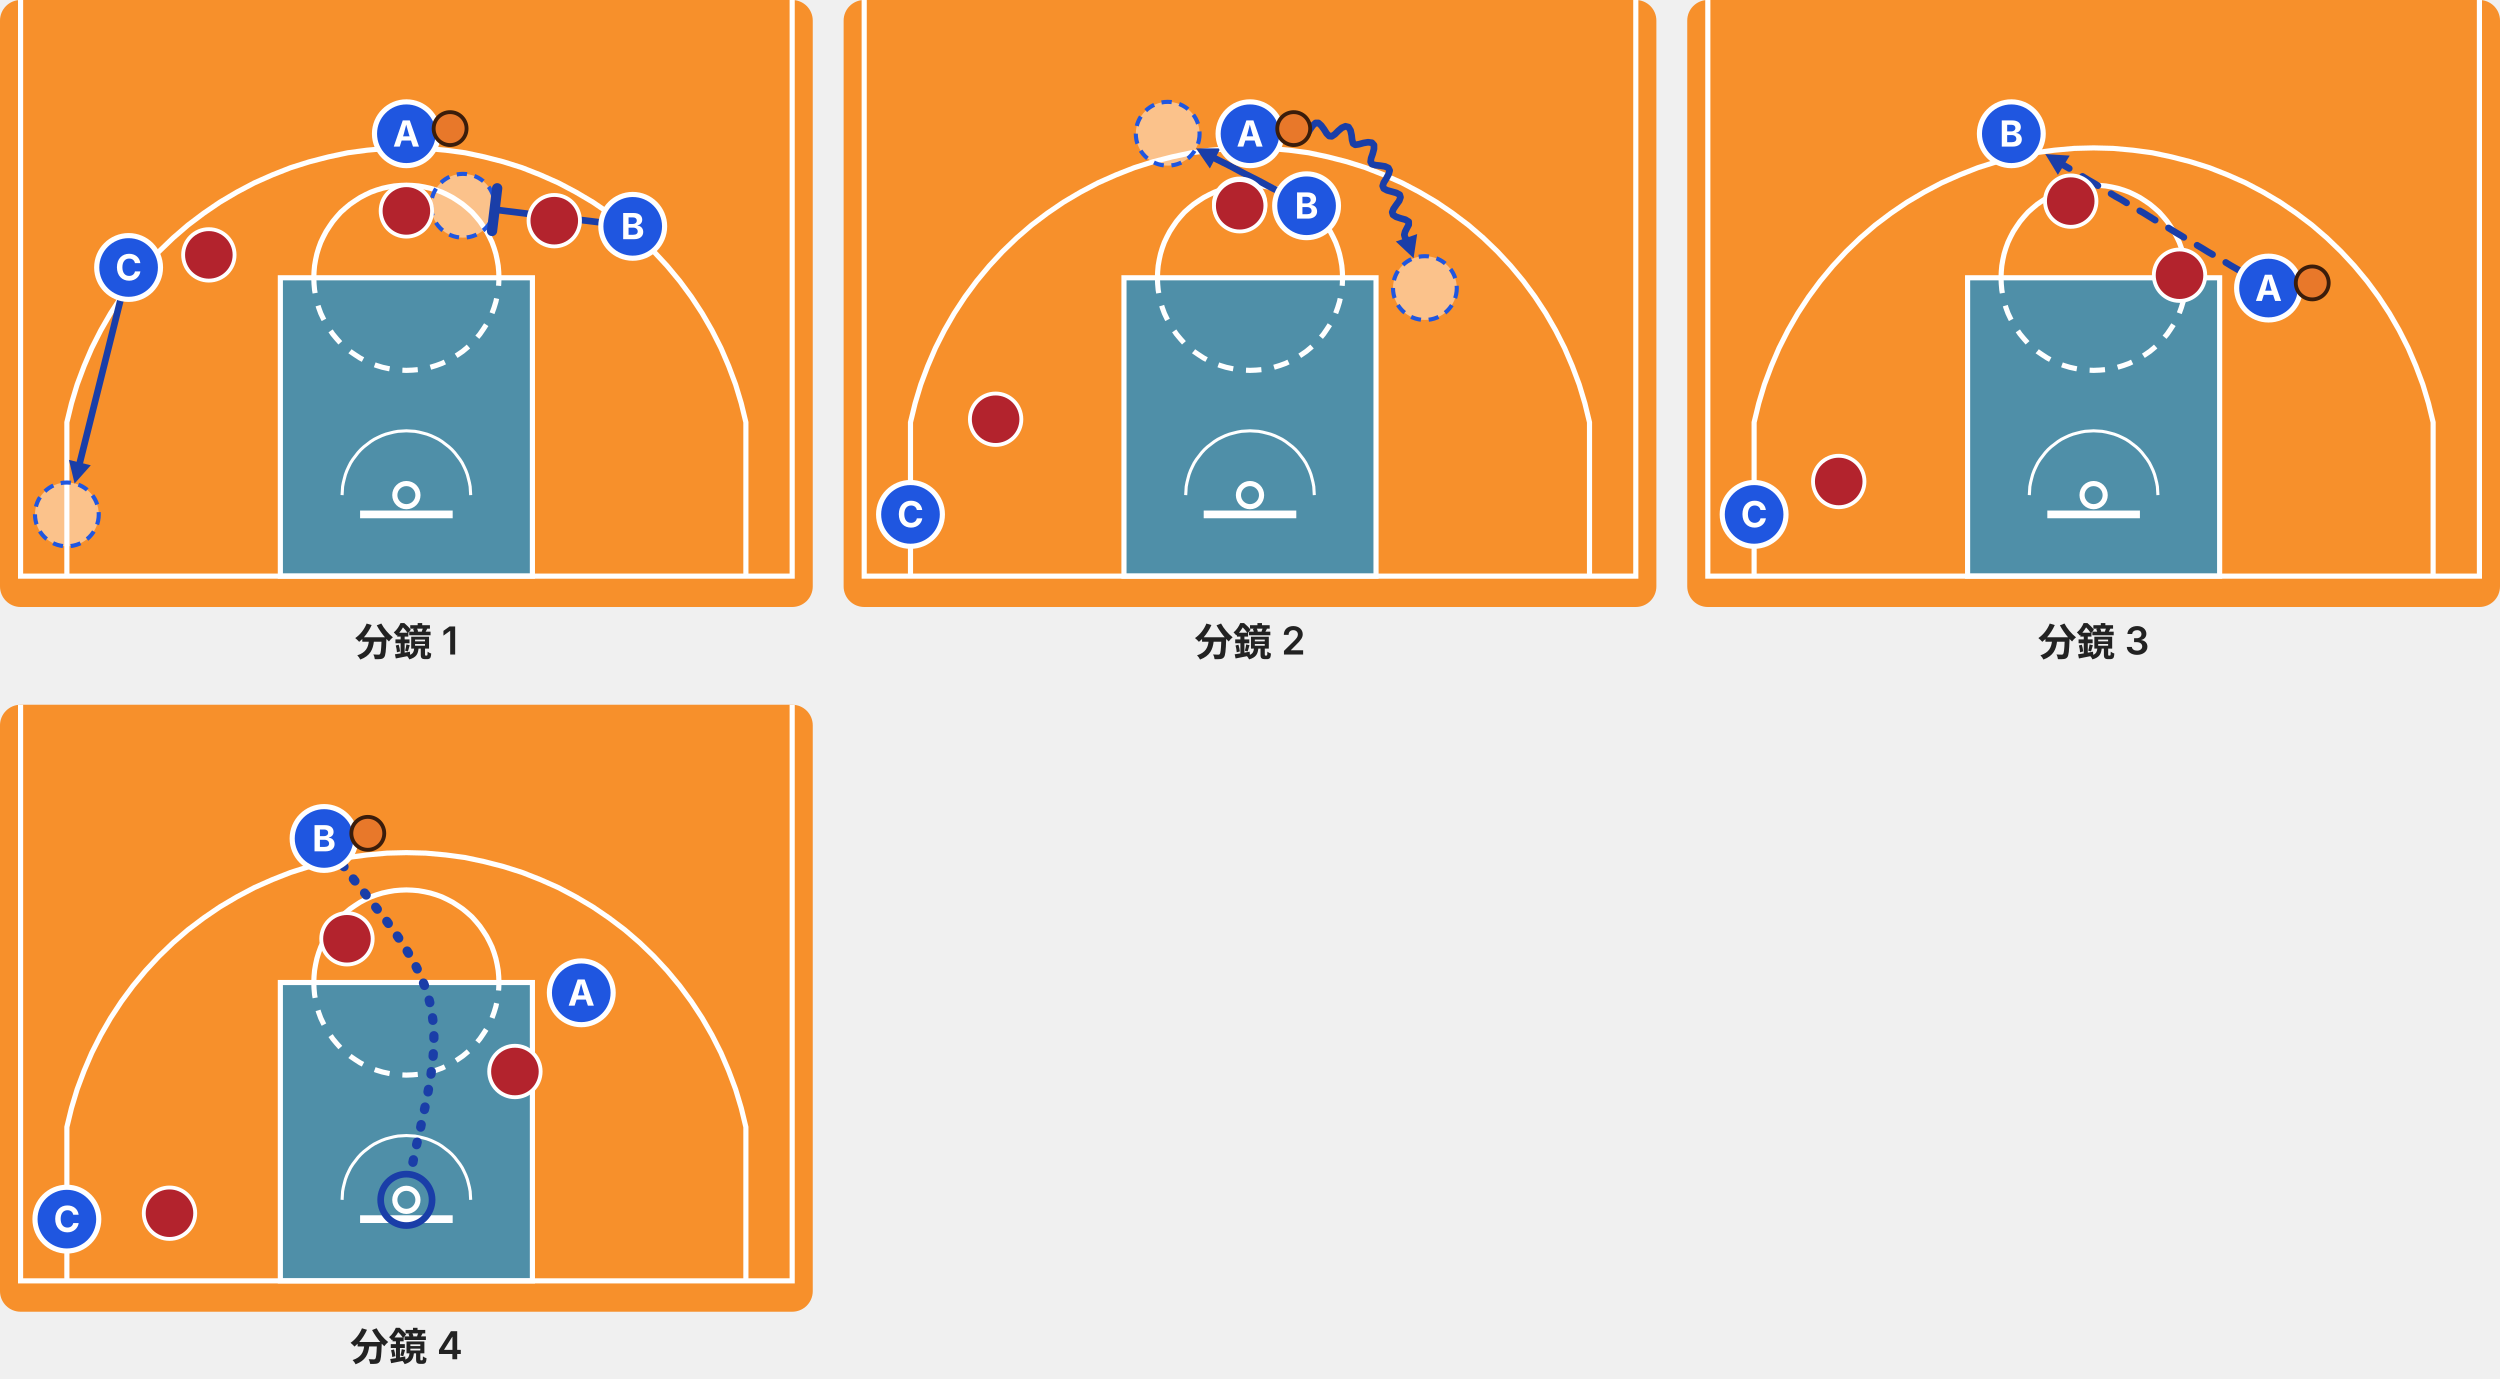
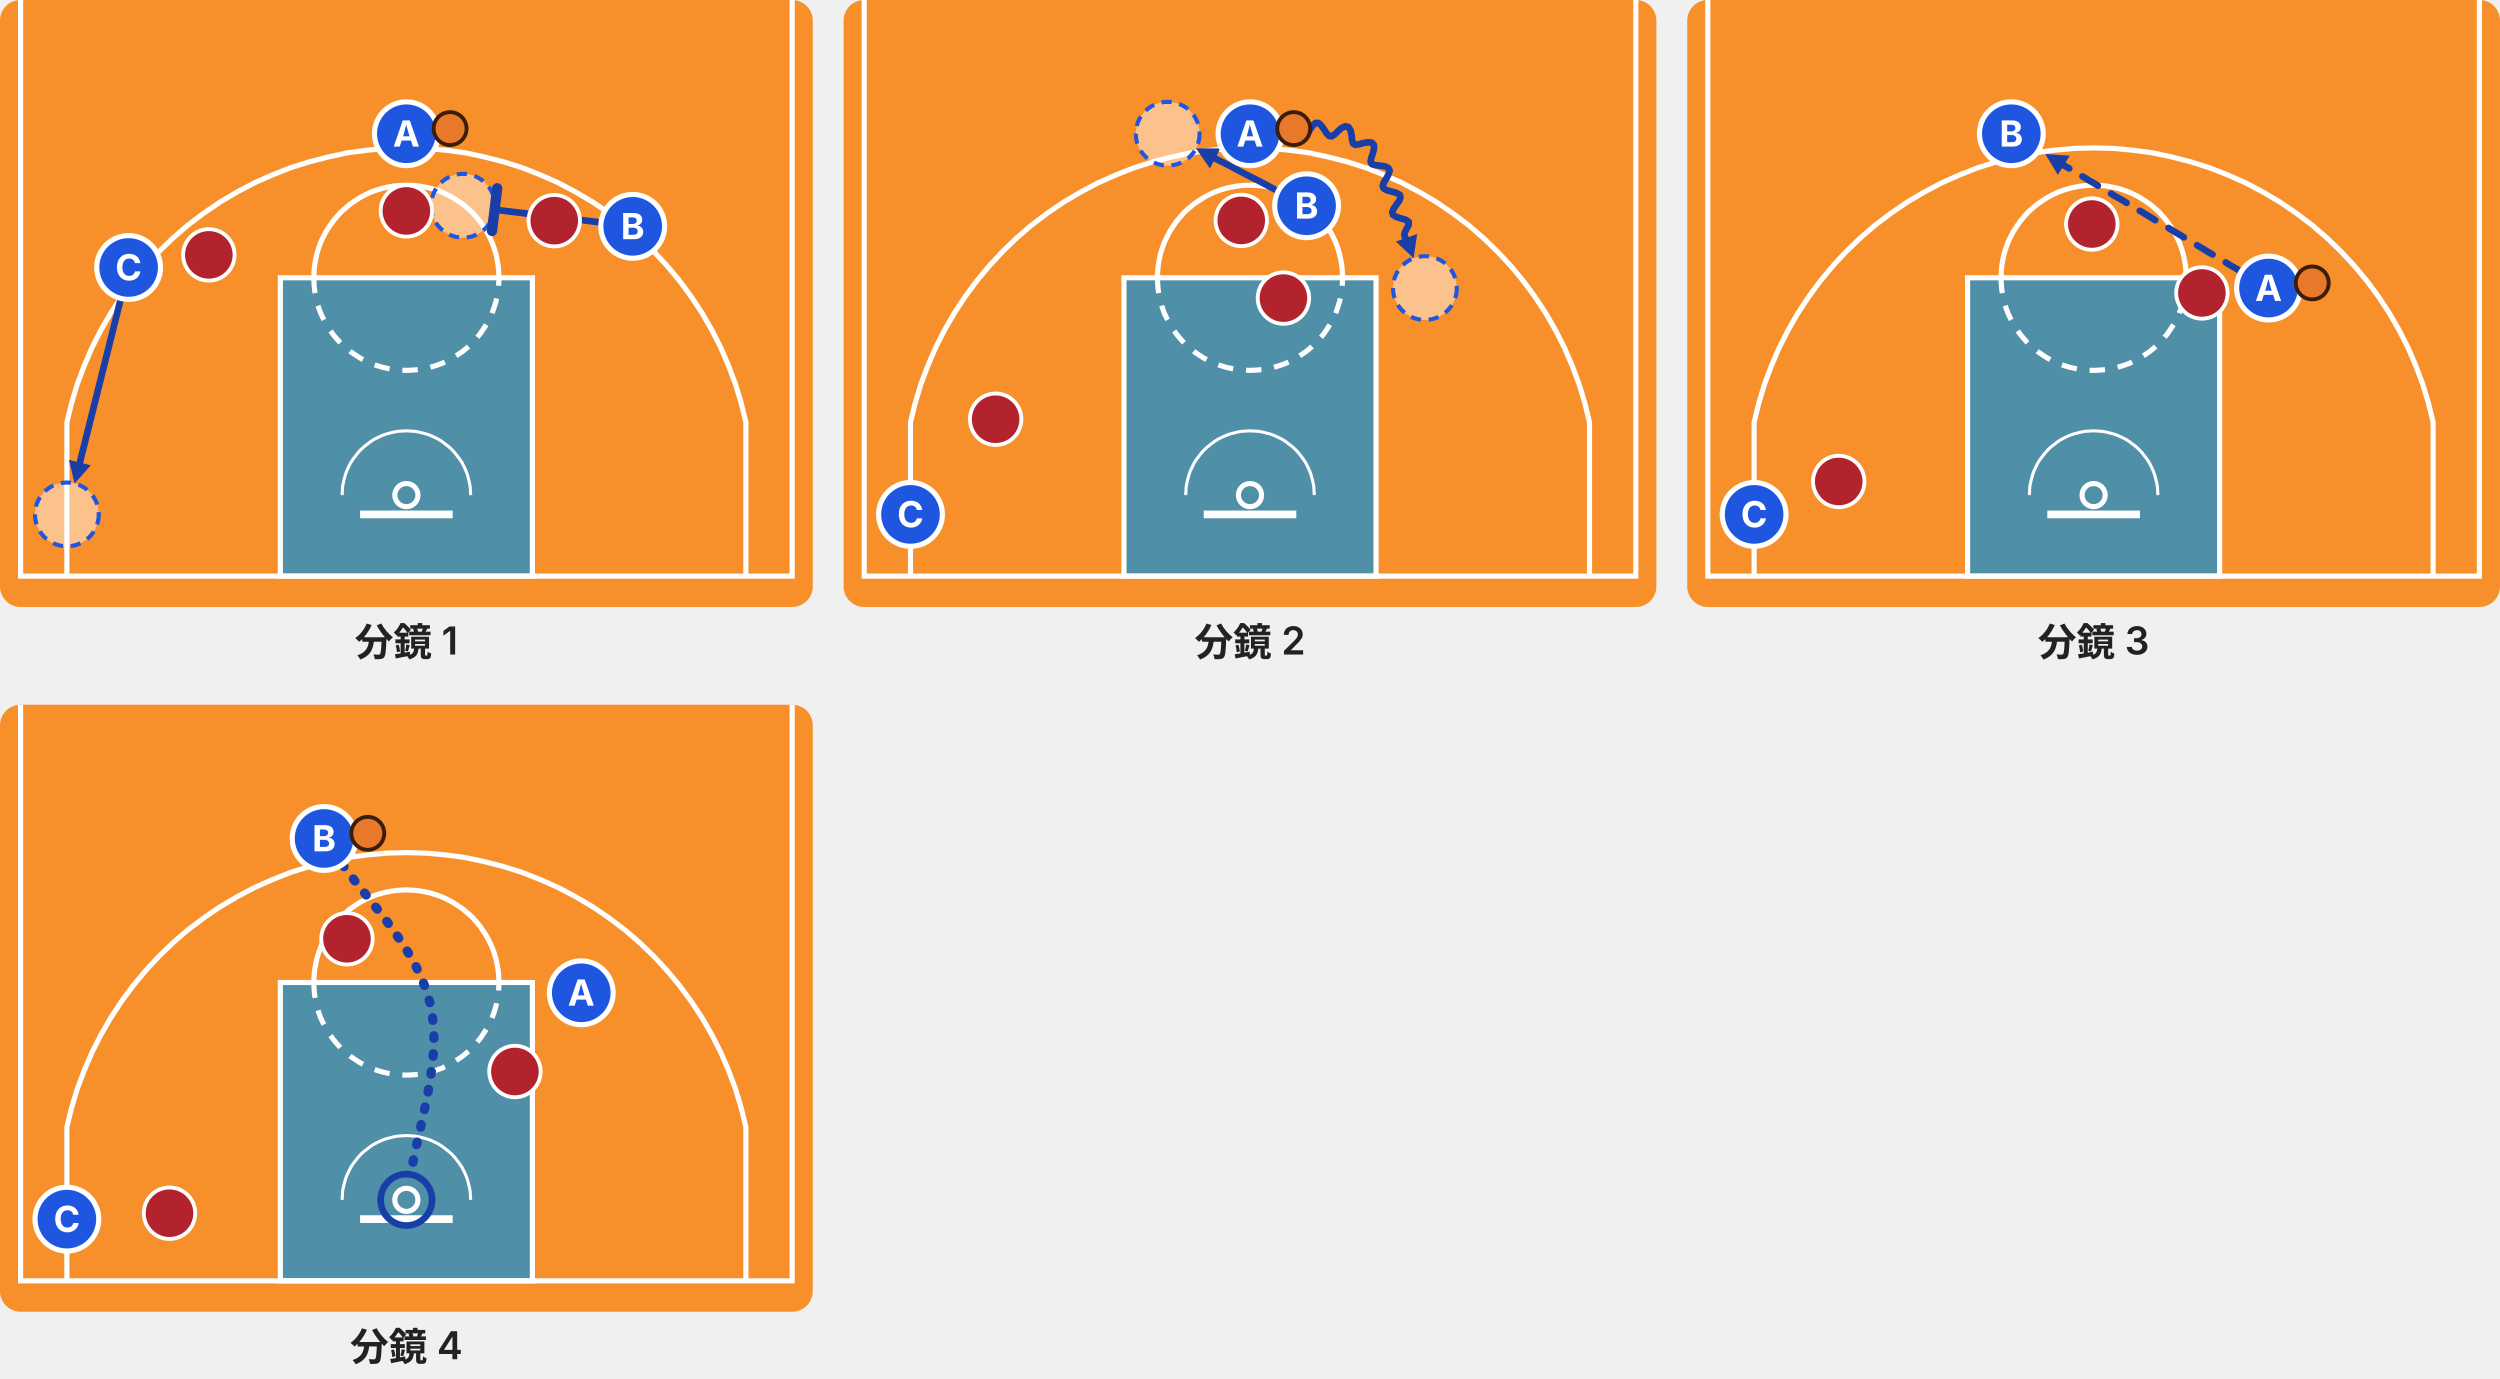
<svg xmlns="http://www.w3.org/2000/svg" viewBox="0 0 972.0 536.0" width="972.0" height="536.0" font-family="-apple-system, 'PingFang TC', 'Noto Sans TC', sans-serif">
  <g transform="translate(0,0)">
    <rect width="316.0" height="236.0" rx="8" fill="#f7902b" />
    <rect x="109.0" y="108.0" width="98.0" height="116.0" fill="#4f8fa8" stroke="#ffffff" stroke-width="2" />
    <polyline points="8.0,0.0 8.0,224.0 308.0,224.0 308.0,0.0" fill="none" stroke="#ffffff" stroke-width="2" />
    <polyline points="194.0,108.0 193.9,105.6 193.7,103.3 193.3,101.0 192.8,98.7 192.1,96.4 191.3,94.2 190.3,92.1 189.2,90.0 187.9,88.0 186.6,86.1 185.1,84.3 183.5,82.5 181.7,80.9 179.9,79.4 178.0,78.1 176.0,76.8 173.9,75.7 171.8,74.7 169.6,73.9 167.3,73.2 165.0,72.7 162.7,72.3 160.4,72.1 158.0,72.0 155.6,72.1 153.3,72.3 151.0,72.7 148.7,73.2 146.4,73.9 144.2,74.7 142.1,75.7 140.0,76.8 138.0,78.1 136.1,79.4 134.3,80.9 132.5,82.5 130.9,84.3 129.4,86.1 128.1,88.0 126.8,90.0 125.7,92.1 124.7,94.2 123.9,96.4 123.2,98.7 122.7,101.0 122.3,103.3 122.1,105.6 122.0,108.0" fill="none" stroke="#ffffff" stroke-width="2" />
    <polyline points="122.0,108.0 122.1,110.4 122.3,112.7 122.7,115.0 123.2,117.3 123.9,119.6 124.7,121.8 125.7,123.9 126.8,126.0 128.1,128.0 129.4,129.9 130.9,131.7 132.5,133.5 134.3,135.1 136.1,136.6 138.0,137.9 140.0,139.2 142.1,140.3 144.2,141.3 146.4,142.1 148.7,142.8 151.0,143.3 153.3,143.7 155.6,143.9 158.0,144.0 160.4,143.9 162.7,143.7 165.0,143.3 167.3,142.8 169.6,142.1 171.8,141.3 173.9,140.3 176.0,139.2 178.0,137.9 179.9,136.6 181.7,135.1 183.5,133.5 185.1,131.7 186.6,129.9 187.9,128.0 189.2,126.0 190.3,123.9 191.3,121.8 192.1,119.6 192.8,117.3 193.3,115.0 193.7,112.7 193.9,110.4 194.0,108.0" fill="none" stroke="#ffffff" stroke-width="2" stroke-dasharray="6 5" />
    <polyline points="290.0,224.0 290.0,164.2 288.2,156.8 286.0,149.5 283.3,142.3 280.3,135.3 276.8,128.4 273.0,121.8 268.8,115.4 264.3,109.3 259.4,103.4 254.2,97.8 248.7,92.5 242.9,87.5 236.8,82.9 230.5,78.6 223.9,74.7 217.1,71.1 210.1,68.0 203.0,65.2 195.7,62.9 188.3,61.0 180.8,59.4 173.3,58.4 165.6,57.7 158.0,57.5 150.4,57.7 142.7,58.4 135.2,59.4 127.7,61.0 120.3,62.9 113.0,65.2 105.9,68.0 98.9,71.1 92.1,74.7 85.5,78.6 79.2,82.9 73.1,87.5 67.3,92.5 61.8,97.8 56.6,103.4 51.7,109.3 47.2,115.4 43.0,121.8 39.2,128.4 35.7,135.3 32.7,142.3 30.0,149.5 27.8,156.8 26.0,164.2 26.0,224.0" fill="none" stroke="#ffffff" stroke-width="2" />
    <polyline points="183.0,192.5 182.9,190.9 182.8,189.2 182.5,187.6 182.1,186.0 181.7,184.5 181.1,182.9 180.4,181.4 179.7,180.0 178.8,178.6 177.8,177.3 176.8,176.0 175.7,174.8 174.5,173.7 173.2,172.7 171.9,171.7 170.5,170.8 169.1,170.1 167.6,169.4 166.0,168.8 164.5,168.4 162.9,168.0 161.3,167.7 159.6,167.6 158.0,167.5 156.4,167.6 154.7,167.7 153.1,168.0 151.5,168.4 150.0,168.8 148.4,169.4 146.9,170.1 145.5,170.8 144.1,171.7 142.8,172.7 141.5,173.7 140.3,174.8 139.2,176.0 138.2,177.3 137.2,178.6 136.3,180.0 135.6,181.4 134.9,182.9 134.3,184.5 133.9,186.0 133.5,187.6 133.2,189.2 133.1,190.9 133.0,192.5" fill="none" stroke="#ffffff" stroke-width="1.2" />
    <line x1="140.0" y1="200.0" x2="176.0" y2="200.0" stroke="#ffffff" stroke-width="3" />
    <circle cx="158.0" cy="192.5" r="4.5" fill="none" stroke="#ffffff" stroke-width="2" />
    <circle cx="180.0" cy="80.0" r="12.4" fill="#ffffff" fill-opacity="0.45" stroke="#1f56e0" stroke-width="1.6" stroke-dasharray="4 3" />
    <circle cx="26.0" cy="200.0" r="12.4" fill="#ffffff" fill-opacity="0.45" stroke="#1f56e0" stroke-width="1.6" stroke-dasharray="4 3" />
    <polyline points="233.7,86.5 231.3,86.2 228.9,85.9 226.4,85.6 224.0,85.3 221.6,85.0 219.1,84.7 216.7,84.4 214.2,84.1 211.8,83.9 209.3,83.6 206.9,83.3 204.4,83.0 202.0,82.7 199.6,82.4 197.1,82.1 194.7,81.8 192.3,81.5" fill="none" stroke="#1a3ea8" stroke-width="2.6" stroke-linecap="round" stroke-linejoin="round" />
    <line x1="191.3" y1="89.8" x2="193.3" y2="73.2" stroke="#1a3ea8" stroke-width="4" stroke-linecap="round" />
    <polyline points="47.0,116.0 46.4,118.4 45.8,120.8 45.2,123.2 44.6,125.6 44.0,128.0 43.4,130.4 42.8,132.8 42.2,135.2 41.6,137.6 41.0,140.0 40.4,142.4 39.8,144.8 39.2,147.2 38.6,149.6 38.0,152.0 37.4,154.4 36.8,156.8 36.2,159.2 35.6,161.6 35.0,164.0 34.4,166.4 33.8,168.8 33.2,171.2 32.6,173.6 32.0,176.0 31.4,178.4 30.8,180.8 30.7,181.4" fill="none" stroke="#1a3ea8" stroke-width="2.6" stroke-linecap="round" stroke-linejoin="round" />
    <polygon points="29.0,188.0 35.3,180.9 26.8,178.8" fill="#1a3ea8" />
    <circle cx="158.0" cy="82.0" r="10.0" fill="#b3232d" stroke="#fff" stroke-width="1.5" />
    <circle cx="215.5" cy="85.8" r="10.0" fill="#b3232d" stroke="#fff" stroke-width="1.5" />
    <circle cx="81.2" cy="99.1" r="10.0" fill="#b3232d" stroke="#fff" stroke-width="1.5" />
    <circle cx="158.0" cy="52.0" r="12.4" fill="#1f56e0" stroke="#fff" stroke-width="2" />
    <text x="158.0" y="57.0" font-size="14" font-weight="700" fill="#fff" text-anchor="middle">A</text>
    <circle cx="246.0" cy="88.0" r="12.4" fill="#1f56e0" stroke="#fff" stroke-width="2" />
    <text x="246.0" y="93.0" font-size="14" font-weight="700" fill="#fff" text-anchor="middle">B</text>
    <circle cx="50.0" cy="104.0" r="12.4" fill="#1f56e0" stroke="#fff" stroke-width="2" />
    <text x="50.0" y="109.0" font-size="14" font-weight="700" fill="#fff" text-anchor="middle">C</text>
    <circle cx="175.0" cy="50.0" r="6.4" fill="#e8782a" stroke="#3b1d0b" stroke-width="1.5" />
    <text x="158.0" y="255.0" font-size="15" font-weight="600" fill="#222" text-anchor="middle">分鏡 1</text>
  </g>
  <g transform="translate(328,0)">
    <rect width="316.0" height="236.0" rx="8" fill="#f7902b" />
    <rect x="109.0" y="108.0" width="98.0" height="116.0" fill="#4f8fa8" stroke="#ffffff" stroke-width="2" />
    <polyline points="8.0,0.0 8.0,224.0 308.0,224.0 308.0,0.0" fill="none" stroke="#ffffff" stroke-width="2" />
    <polyline points="194.0,108.0 193.9,105.6 193.7,103.3 193.3,101.0 192.8,98.7 192.1,96.4 191.3,94.2 190.3,92.1 189.2,90.0 187.9,88.0 186.6,86.1 185.1,84.3 183.5,82.5 181.7,80.9 179.9,79.4 178.0,78.1 176.0,76.8 173.9,75.7 171.8,74.7 169.6,73.9 167.3,73.2 165.0,72.7 162.7,72.3 160.4,72.1 158.0,72.0 155.6,72.1 153.3,72.3 151.0,72.7 148.7,73.2 146.4,73.9 144.2,74.7 142.1,75.7 140.0,76.8 138.0,78.1 136.1,79.4 134.3,80.9 132.5,82.5 130.9,84.3 129.4,86.1 128.1,88.0 126.8,90.0 125.7,92.1 124.7,94.2 123.9,96.4 123.2,98.7 122.7,101.0 122.3,103.3 122.1,105.6 122.0,108.0" fill="none" stroke="#ffffff" stroke-width="2" />
    <polyline points="122.0,108.0 122.1,110.4 122.3,112.7 122.7,115.0 123.2,117.3 123.9,119.6 124.7,121.8 125.7,123.9 126.8,126.0 128.1,128.0 129.4,129.9 130.9,131.7 132.5,133.5 134.3,135.1 136.1,136.6 138.0,137.9 140.0,139.2 142.1,140.3 144.2,141.3 146.4,142.1 148.7,142.8 151.0,143.3 153.3,143.7 155.6,143.9 158.0,144.0 160.4,143.9 162.7,143.7 165.0,143.3 167.3,142.8 169.6,142.1 171.8,141.3 173.9,140.3 176.0,139.2 178.0,137.9 179.9,136.6 181.7,135.1 183.5,133.5 185.1,131.7 186.6,129.9 187.9,128.0 189.2,126.0 190.3,123.9 191.3,121.8 192.1,119.6 192.8,117.3 193.3,115.0 193.7,112.7 193.9,110.4 194.0,108.0" fill="none" stroke="#ffffff" stroke-width="2" stroke-dasharray="6 5" />
    <polyline points="290.0,224.0 290.0,164.2 288.2,156.8 286.0,149.5 283.3,142.3 280.3,135.3 276.8,128.4 273.0,121.8 268.8,115.4 264.3,109.3 259.4,103.4 254.2,97.8 248.7,92.5 242.9,87.5 236.8,82.9 230.5,78.6 223.9,74.7 217.1,71.1 210.1,68.0 203.0,65.2 195.7,62.9 188.3,61.0 180.8,59.4 173.3,58.4 165.6,57.7 158.0,57.5 150.4,57.7 142.7,58.4 135.2,59.4 127.7,61.0 120.3,62.9 113.0,65.2 105.9,68.0 98.9,71.1 92.1,74.7 85.5,78.6 79.2,82.9 73.1,87.5 67.3,92.5 61.8,97.8 56.6,103.4 51.7,109.3 47.2,115.4 43.0,121.8 39.2,128.4 35.7,135.3 32.7,142.3 30.0,149.5 27.8,156.8 26.0,164.2 26.0,224.0" fill="none" stroke="#ffffff" stroke-width="2" />
    <polyline points="183.0,192.5 182.9,190.9 182.8,189.2 182.5,187.6 182.1,186.0 181.7,184.5 181.1,182.9 180.4,181.4 179.7,180.0 178.8,178.6 177.8,177.3 176.8,176.0 175.7,174.8 174.5,173.7 173.2,172.7 171.9,171.7 170.5,170.8 169.1,170.1 167.6,169.4 166.0,168.8 164.5,168.4 162.9,168.0 161.3,167.7 159.6,167.6 158.0,167.5 156.4,167.6 154.7,167.7 153.1,168.0 151.5,168.4 150.0,168.8 148.4,169.4 146.9,170.1 145.5,170.8 144.1,171.7 142.8,172.7 141.5,173.7 140.3,174.8 139.2,176.0 138.2,177.3 137.2,178.6 136.3,180.0 135.6,181.4 134.9,182.9 134.3,184.5 133.9,186.0 133.5,187.6 133.2,189.2 133.1,190.9 133.0,192.5" fill="none" stroke="#ffffff" stroke-width="1.2" />
    <line x1="140.0" y1="200.0" x2="176.0" y2="200.0" stroke="#ffffff" stroke-width="3" />
    <circle cx="158.0" cy="192.5" r="4.5" fill="none" stroke="#ffffff" stroke-width="2" />
    <circle cx="226.0" cy="112.0" r="12.4" fill="#ffffff" fill-opacity="0.45" stroke="#1f56e0" stroke-width="1.6" stroke-dasharray="4 3" />
    <circle cx="126.0" cy="52.0" r="12.4" fill="#ffffff" fill-opacity="0.45" stroke="#1f56e0" stroke-width="1.6" stroke-dasharray="4 3" />
    <polyline points="170.4,51.4 171.4,51.1 172.5,50.4 173.5,49.9 174.7,50.0 175.8,50.8 177.1,52.2 178.3,53.1 179.3,53.0 180.3,52.0 181.3,50.4 182.4,48.8 183.5,47.8 184.6,47.8 185.7,48.8 186.8,50.3 187.8,51.9 188.8,52.9 189.8,53.0 191.0,52.2 192.3,50.9 193.7,49.7 195.1,49.1 196.3,49.4 197.1,50.7 197.5,52.6 197.7,54.4 198.1,55.8 198.9,56.3 200.3,56.1 202.1,55.6 203.9,55.3 205.4,55.5 206.2,56.4 206.2,57.9 205.7,59.8 205.1,61.5 204.9,62.9 205.4,63.8 206.7,64.2 208.6,64.4 210.5,64.7 211.8,65.3 212.3,66.3 211.9,67.7 211.0,69.4 210.0,71.0 209.6,72.3 210.0,73.3 211.3,74.0 213.1,74.5 214.9,75.0 216.2,75.7 216.5,76.7 216.0,78.1 214.9,79.6 213.8,81.2 213.3,82.5 213.6,83.5 214.8,84.3 216.6,84.9 218.4,85.4 219.7,86.2 219.7,87.4 219.0,88.7 218.3,90.1 218.0,91.3 218.3,92.4 219.0,93.3 219.5,93.9" fill="none" stroke="#1a3ea8" stroke-width="2.6" stroke-linecap="round" stroke-linejoin="round" />
    <polygon points="221.6,100.4 223.0,91.0 214.7,93.9" fill="#1a3ea8" />
    <polyline points="169.0,74.3 167.0,73.3 164.9,72.2 162.7,71.0 160.6,69.9 158.4,68.8 156.2,67.7 154.1,66.6 151.9,65.4 149.8,64.3 147.6,63.2 145.4,62.1 143.3,61.0 143.0,60.8" fill="none" stroke="#1a3ea8" stroke-width="2.6" stroke-linecap="round" stroke-linejoin="round" />
    <polygon points="137.0,57.7 142.4,65.5 146.5,57.7" fill="#1a3ea8" />
-     <circle cx="154.0" cy="79.4" r="10.0" fill="#b3232d" stroke="#fff" stroke-width="1.5" />
-     <circle cx="154.0" cy="80.0" r="10.0" fill="#b3232d" stroke="#fff" stroke-width="1.5" />
+     <circle cx="154.6" cy="85.7" r="10.0" fill="#b3232d" stroke="#fff" stroke-width="1.5" />
+     <circle cx="171.0" cy="115.9" r="10.0" fill="#b3232d" stroke="#fff" stroke-width="1.5" />
    <circle cx="59.1" cy="163.0" r="10.0" fill="#b3232d" stroke="#fff" stroke-width="1.5" />
    <circle cx="158.0" cy="52.0" r="12.4" fill="#1f56e0" stroke="#fff" stroke-width="2" />
    <text x="158.0" y="57.0" font-size="14" font-weight="700" fill="#fff" text-anchor="middle">A</text>
    <circle cx="180.0" cy="80.0" r="12.4" fill="#1f56e0" stroke="#fff" stroke-width="2" />
    <text x="180.0" y="85.0" font-size="14" font-weight="700" fill="#fff" text-anchor="middle">B</text>
    <circle cx="26.0" cy="200.0" r="12.4" fill="#1f56e0" stroke="#fff" stroke-width="2" />
    <text x="26.0" y="205.0" font-size="14" font-weight="700" fill="#fff" text-anchor="middle">C</text>
    <circle cx="175.0" cy="50.0" r="6.4" fill="#e8782a" stroke="#3b1d0b" stroke-width="1.5" />
    <text x="158.0" y="255.0" font-size="15" font-weight="600" fill="#222" text-anchor="middle">分鏡 2</text>
  </g>
  <g transform="translate(656,0)">
    <rect width="316.0" height="236.0" rx="8" fill="#f7902b" />
    <rect x="109.0" y="108.0" width="98.0" height="116.0" fill="#4f8fa8" stroke="#ffffff" stroke-width="2" />
    <polyline points="8.0,0.0 8.0,224.0 308.0,224.0 308.0,0.0" fill="none" stroke="#ffffff" stroke-width="2" />
    <polyline points="194.0,108.0 193.9,105.6 193.7,103.3 193.3,101.0 192.8,98.7 192.1,96.4 191.3,94.2 190.3,92.1 189.2,90.0 187.9,88.0 186.6,86.1 185.1,84.3 183.5,82.5 181.7,80.9 179.9,79.4 178.0,78.1 176.0,76.8 173.9,75.7 171.8,74.7 169.6,73.9 167.3,73.2 165.0,72.7 162.7,72.3 160.4,72.1 158.0,72.0 155.6,72.1 153.3,72.3 151.0,72.7 148.7,73.2 146.4,73.9 144.2,74.7 142.1,75.7 140.0,76.8 138.0,78.1 136.1,79.4 134.3,80.9 132.5,82.5 130.9,84.3 129.4,86.1 128.1,88.0 126.8,90.0 125.7,92.1 124.7,94.2 123.9,96.4 123.2,98.7 122.7,101.0 122.3,103.3 122.1,105.6 122.0,108.0" fill="none" stroke="#ffffff" stroke-width="2" />
    <polyline points="122.0,108.0 122.1,110.4 122.3,112.7 122.7,115.0 123.2,117.3 123.9,119.6 124.7,121.8 125.7,123.9 126.8,126.0 128.1,128.0 129.4,129.9 130.9,131.7 132.5,133.5 134.3,135.1 136.1,136.6 138.0,137.9 140.0,139.2 142.1,140.3 144.2,141.3 146.4,142.1 148.7,142.8 151.0,143.3 153.3,143.7 155.6,143.9 158.0,144.0 160.4,143.9 162.7,143.7 165.0,143.3 167.3,142.8 169.6,142.1 171.8,141.3 173.9,140.3 176.0,139.2 178.0,137.9 179.9,136.6 181.7,135.1 183.5,133.5 185.1,131.7 186.6,129.9 187.9,128.0 189.2,126.0 190.3,123.9 191.3,121.8 192.1,119.6 192.8,117.3 193.3,115.0 193.7,112.7 193.9,110.4 194.0,108.0" fill="none" stroke="#ffffff" stroke-width="2" stroke-dasharray="6 5" />
    <polyline points="290.0,224.0 290.0,164.2 288.2,156.8 286.0,149.5 283.3,142.3 280.3,135.3 276.8,128.4 273.0,121.8 268.8,115.4 264.3,109.3 259.4,103.4 254.2,97.8 248.7,92.5 242.9,87.5 236.8,82.9 230.5,78.6 223.9,74.7 217.1,71.1 210.1,68.0 203.0,65.2 195.7,62.9 188.3,61.0 180.8,59.4 173.3,58.4 165.6,57.7 158.0,57.5 150.4,57.7 142.7,58.4 135.2,59.4 127.7,61.0 120.3,62.9 113.0,65.2 105.9,68.0 98.9,71.1 92.1,74.7 85.5,78.6 79.2,82.9 73.1,87.5 67.3,92.5 61.8,97.8 56.6,103.4 51.7,109.3 47.2,115.4 43.0,121.8 39.2,128.4 35.7,135.3 32.7,142.3 30.0,149.5 27.8,156.8 26.0,164.2 26.0,224.0" fill="none" stroke="#ffffff" stroke-width="2" />
    <polyline points="183.0,192.5 182.9,190.9 182.8,189.2 182.5,187.6 182.1,186.0 181.7,184.5 181.1,182.9 180.4,181.4 179.7,180.0 178.8,178.6 177.8,177.3 176.8,176.0 175.7,174.8 174.5,173.7 173.2,172.7 171.9,171.7 170.5,170.8 169.1,170.1 167.6,169.4 166.0,168.8 164.5,168.4 162.9,168.0 161.3,167.7 159.6,167.6 158.0,167.5 156.4,167.6 154.7,167.7 153.1,168.0 151.5,168.4 150.0,168.8 148.4,169.4 146.9,170.1 145.5,170.8 144.1,171.7 142.8,172.7 141.5,173.7 140.3,174.8 139.2,176.0 138.2,177.3 137.2,178.6 136.3,180.0 135.6,181.4 134.9,182.9 134.3,184.5 133.9,186.0 133.5,187.6 133.2,189.2 133.1,190.9 133.0,192.5" fill="none" stroke="#ffffff" stroke-width="1.2" />
    <line x1="140.0" y1="200.0" x2="176.0" y2="200.0" stroke="#ffffff" stroke-width="3" />
    <circle cx="158.0" cy="192.5" r="4.5" fill="none" stroke="#ffffff" stroke-width="2" />
    <polyline points="215.4,105.6 215.4,105.6 213.2,104.3 211.1,103.1 209.0,101.8 206.9,100.5 204.7,99.2 202.6,98.0 200.5,96.7 198.3,95.4 196.2,94.1 194.1,92.9 192.0,91.6 189.8,90.3 187.7,89.0 185.6,87.7 183.4,86.5 181.3,85.2 179.2,83.9 177.1,82.6 174.9,81.4 172.8,80.1 170.7,78.8 168.6,77.5 166.4,76.3 164.3,75.0 162.2,73.7 160.0,72.4 157.9,71.1 155.8,69.9 153.7,68.6 151.5,67.3 149.4,66.0 147.3,64.8 145.1,63.5 145.0,63.4" fill="none" stroke="#1a3ea8" stroke-width="2.6" stroke-linecap="round" stroke-linejoin="round" stroke-dasharray="7 6" />
    <polygon points="139.2,59.9 144.1,68.0 148.7,60.5" fill="#1a3ea8" />
-     <circle cx="149.1" cy="78.2" r="10.0" fill="#b3232d" stroke="#fff" stroke-width="1.5" />
-     <circle cx="191.4" cy="107.0" r="10.0" fill="#b3232d" stroke="#fff" stroke-width="1.5" />
+     <circle cx="157.3" cy="87.1" r="10.0" fill="#b3232d" stroke="#fff" stroke-width="1.5" />
+     <circle cx="200.1" cy="113.9" r="10.0" fill="#b3232d" stroke="#fff" stroke-width="1.5" />
    <circle cx="58.9" cy="187.2" r="10.0" fill="#b3232d" stroke="#fff" stroke-width="1.5" />
    <circle cx="226.0" cy="112.0" r="12.4" fill="#1f56e0" stroke="#fff" stroke-width="2" />
    <text x="226.0" y="117.0" font-size="14" font-weight="700" fill="#fff" text-anchor="middle">A</text>
    <circle cx="126.0" cy="52.0" r="12.4" fill="#1f56e0" stroke="#fff" stroke-width="2" />
    <text x="126.0" y="57.0" font-size="14" font-weight="700" fill="#fff" text-anchor="middle">B</text>
    <circle cx="26.0" cy="200.0" r="12.4" fill="#1f56e0" stroke="#fff" stroke-width="2" />
    <text x="26.0" y="205.0" font-size="14" font-weight="700" fill="#fff" text-anchor="middle">C</text>
    <circle cx="243.0" cy="110.0" r="6.4" fill="#e8782a" stroke="#3b1d0b" stroke-width="1.5" />
    <text x="158.0" y="255.0" font-size="15" font-weight="600" fill="#222" text-anchor="middle">分鏡 3</text>
  </g>
  <g transform="translate(0,274)">
    <rect width="316.0" height="236.0" rx="8" fill="#f7902b" />
    <rect x="109.0" y="108.0" width="98.0" height="116.0" fill="#4f8fa8" stroke="#ffffff" stroke-width="2" />
    <polyline points="8.0,0.0 8.0,224.0 308.0,224.0 308.0,0.0" fill="none" stroke="#ffffff" stroke-width="2" />
    <polyline points="194.0,108.0 193.9,105.6 193.7,103.3 193.3,101.0 192.8,98.7 192.1,96.4 191.3,94.2 190.3,92.1 189.2,90.0 187.9,88.0 186.6,86.1 185.1,84.3 183.5,82.5 181.7,80.9 179.9,79.4 178.0,78.1 176.0,76.8 173.9,75.7 171.8,74.7 169.6,73.9 167.3,73.2 165.0,72.7 162.7,72.3 160.4,72.1 158.0,72.0 155.6,72.1 153.3,72.3 151.0,72.7 148.7,73.2 146.4,73.9 144.2,74.7 142.1,75.7 140.0,76.8 138.0,78.1 136.1,79.4 134.3,80.9 132.5,82.5 130.9,84.3 129.4,86.1 128.1,88.0 126.8,90.0 125.7,92.1 124.7,94.2 123.9,96.4 123.2,98.7 122.7,101.0 122.3,103.3 122.1,105.6 122.0,108.0" fill="none" stroke="#ffffff" stroke-width="2" />
    <polyline points="122.0,108.0 122.1,110.4 122.3,112.7 122.7,115.0 123.2,117.3 123.9,119.6 124.7,121.8 125.7,123.9 126.8,126.0 128.1,128.0 129.4,129.9 130.9,131.7 132.5,133.5 134.3,135.1 136.1,136.6 138.0,137.9 140.0,139.2 142.1,140.3 144.2,141.3 146.4,142.1 148.7,142.8 151.0,143.3 153.3,143.7 155.6,143.9 158.0,144.0 160.4,143.9 162.7,143.7 165.0,143.3 167.3,142.8 169.6,142.1 171.8,141.3 173.9,140.3 176.0,139.2 178.0,137.9 179.9,136.6 181.7,135.1 183.5,133.5 185.1,131.7 186.6,129.9 187.9,128.0 189.2,126.0 190.3,123.9 191.3,121.8 192.1,119.6 192.8,117.3 193.3,115.0 193.7,112.7 193.9,110.4 194.0,108.0" fill="none" stroke="#ffffff" stroke-width="2" stroke-dasharray="6 5" />
    <polyline points="290.0,224.0 290.0,164.2 288.2,156.8 286.0,149.5 283.3,142.3 280.3,135.3 276.8,128.4 273.0,121.8 268.8,115.4 264.3,109.3 259.4,103.4 254.2,97.8 248.7,92.5 242.9,87.5 236.8,82.9 230.5,78.6 223.9,74.7 217.1,71.1 210.1,68.0 203.0,65.2 195.7,62.9 188.3,61.0 180.8,59.4 173.3,58.4 165.6,57.7 158.0,57.5 150.4,57.7 142.7,58.4 135.2,59.4 127.7,61.0 120.3,62.9 113.0,65.2 105.9,68.0 98.9,71.1 92.1,74.7 85.5,78.6 79.2,82.9 73.1,87.5 67.3,92.5 61.8,97.8 56.6,103.4 51.7,109.3 47.2,115.4 43.0,121.8 39.2,128.4 35.7,135.3 32.7,142.3 30.0,149.5 27.8,156.8 26.0,164.2 26.0,224.0" fill="none" stroke="#ffffff" stroke-width="2" />
    <polyline points="183.0,192.5 182.9,190.9 182.8,189.2 182.5,187.6 182.1,186.0 181.7,184.5 181.1,182.9 180.4,181.4 179.7,180.0 178.8,178.6 177.8,177.3 176.8,176.0 175.7,174.8 174.5,173.7 173.2,172.7 171.9,171.7 170.5,170.8 169.1,170.1 167.6,169.4 166.0,168.8 164.5,168.4 162.9,168.0 161.3,167.7 159.6,167.6 158.0,167.5 156.4,167.6 154.7,167.7 153.1,168.0 151.5,168.4 150.0,168.8 148.4,169.4 146.9,170.1 145.5,170.8 144.1,171.7 142.8,172.7 141.5,173.7 140.3,174.8 139.2,176.0 138.2,177.3 137.2,178.6 136.3,180.0 135.6,181.4 134.9,182.9 134.3,184.5 133.9,186.0 133.5,187.6 133.2,189.2 133.1,190.9 133.0,192.5" fill="none" stroke="#ffffff" stroke-width="1.2" />
    <line x1="140.0" y1="200.0" x2="176.0" y2="200.0" stroke="#ffffff" stroke-width="3" />
    <circle cx="158.0" cy="192.5" r="4.5" fill="none" stroke="#ffffff" stroke-width="2" />
    <polyline points="133.1,62.2 133.2,62.3 134.8,64.3 136.3,66.3 137.9,68.4 139.5,70.4 141.1,72.4 142.7,74.4 144.3,76.4 145.9,78.5 147.5,80.5 149.0,82.5 150.6,84.5 152.1,86.6 153.6,88.6 155.0,90.7 156.4,92.8 157.7,94.8 159.0,96.9 160.2,99.0 161.4,101.1 162.5,103.3 163.5,105.4 164.4,107.6 165.3,109.8 166.1,112.0 166.7,114.2 167.3,116.5 167.8,118.8 168.1,121.1 168.4,123.4 168.6,125.7 168.7,128.1 168.7,130.5 168.6,132.9 168.5,135.3 168.3,137.7 168.0,140.2 167.7,142.6 167.4,145.1 167.0,147.6 166.5,150.0 166.1,152.5 165.6,155.0 165.0,157.5 164.5,160.0 163.9,162.5 163.4,165.1 162.8,167.6 162.2,170.1 161.6,172.6 161.1,175.1 160.6,177.6 160.1,180.1 159.6,182.6 159.6,182.6" fill="none" stroke="#1a3ea8" stroke-width="3.6" stroke-linecap="round" stroke-linejoin="round" stroke-dasharray="1 6" />
    <circle cx="158.0" cy="192.5" r="10.0" fill="none" stroke="#1a3ea8" stroke-width="2.6" />
    <circle cx="134.9" cy="91.0" r="10.0" fill="#b3232d" stroke="#fff" stroke-width="1.5" />
    <circle cx="200.2" cy="142.6" r="10.0" fill="#b3232d" stroke="#fff" stroke-width="1.5" />
    <circle cx="65.9" cy="197.7" r="10.0" fill="#b3232d" stroke="#fff" stroke-width="1.5" />
    <circle cx="226.0" cy="112.0" r="12.4" fill="#1f56e0" stroke="#fff" stroke-width="2" />
    <text x="226.0" y="117.0" font-size="14" font-weight="700" fill="#fff" text-anchor="middle">A</text>
    <circle cx="126.0" cy="52.0" r="12.4" fill="#1f56e0" stroke="#fff" stroke-width="2" />
    <text x="126.0" y="57.0" font-size="14" font-weight="700" fill="#fff" text-anchor="middle">B</text>
    <circle cx="26.0" cy="200.0" r="12.4" fill="#1f56e0" stroke="#fff" stroke-width="2" />
    <text x="26.0" y="205.0" font-size="14" font-weight="700" fill="#fff" text-anchor="middle">C</text>
    <circle cx="143.0" cy="50.0" r="6.4" fill="#e8782a" stroke="#3b1d0b" stroke-width="1.5" />
    <text x="158.0" y="255.0" font-size="15" font-weight="600" fill="#222" text-anchor="middle">分鏡 4</text>
  </g>
</svg>
